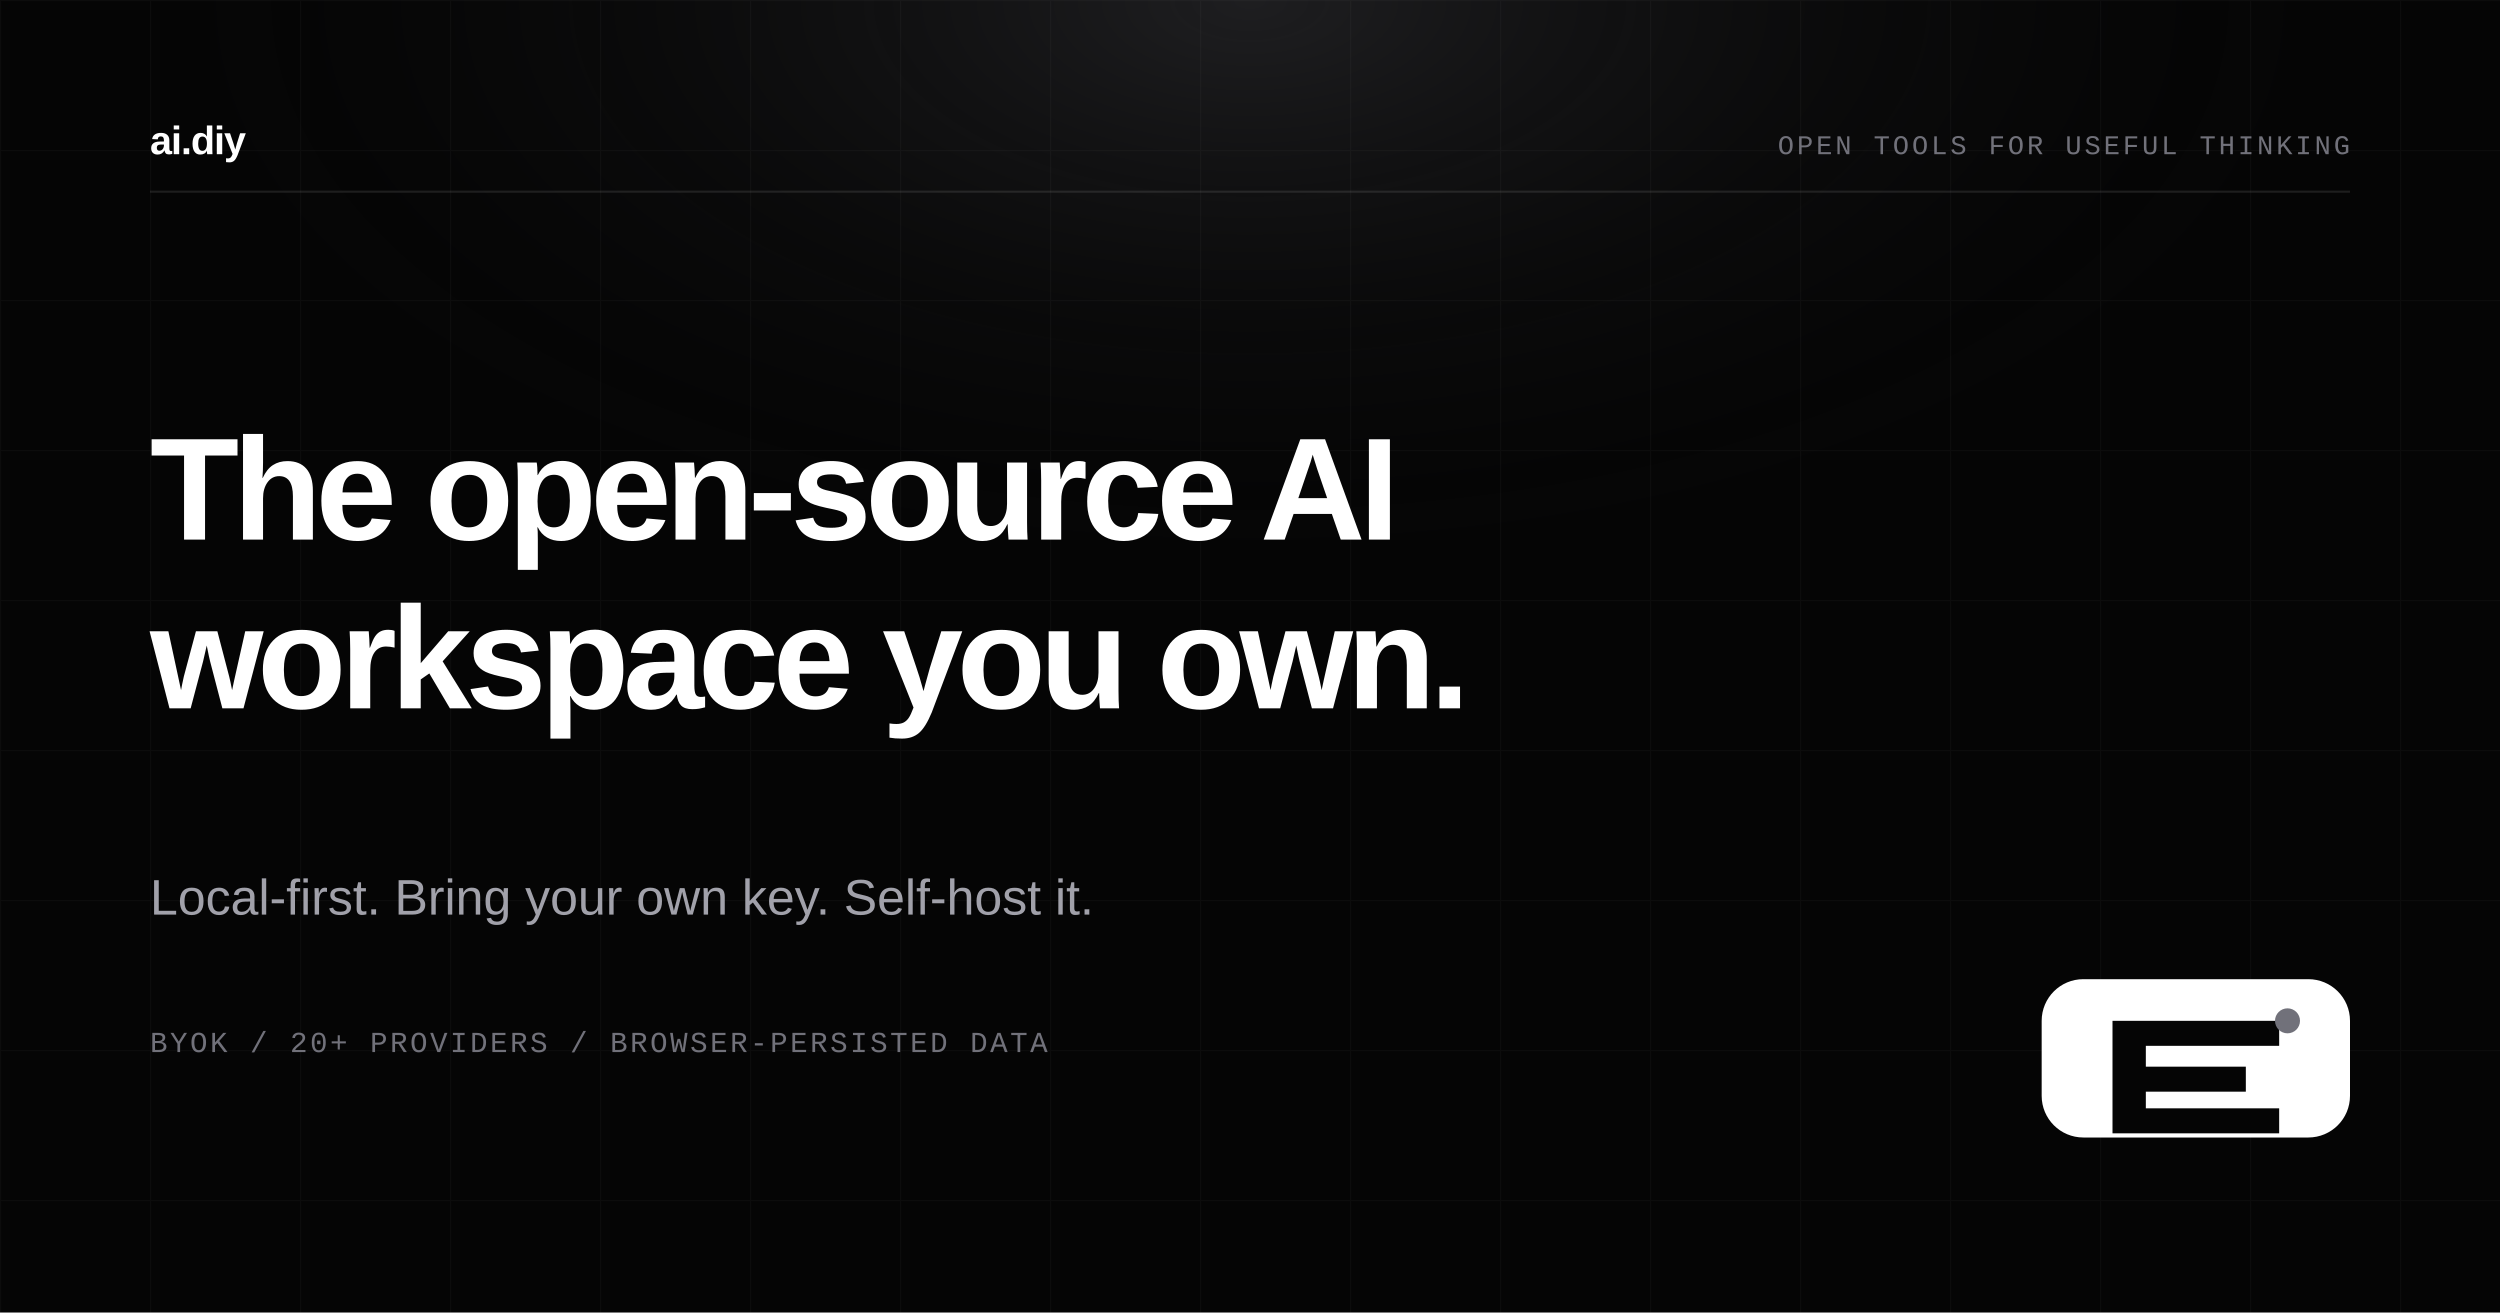
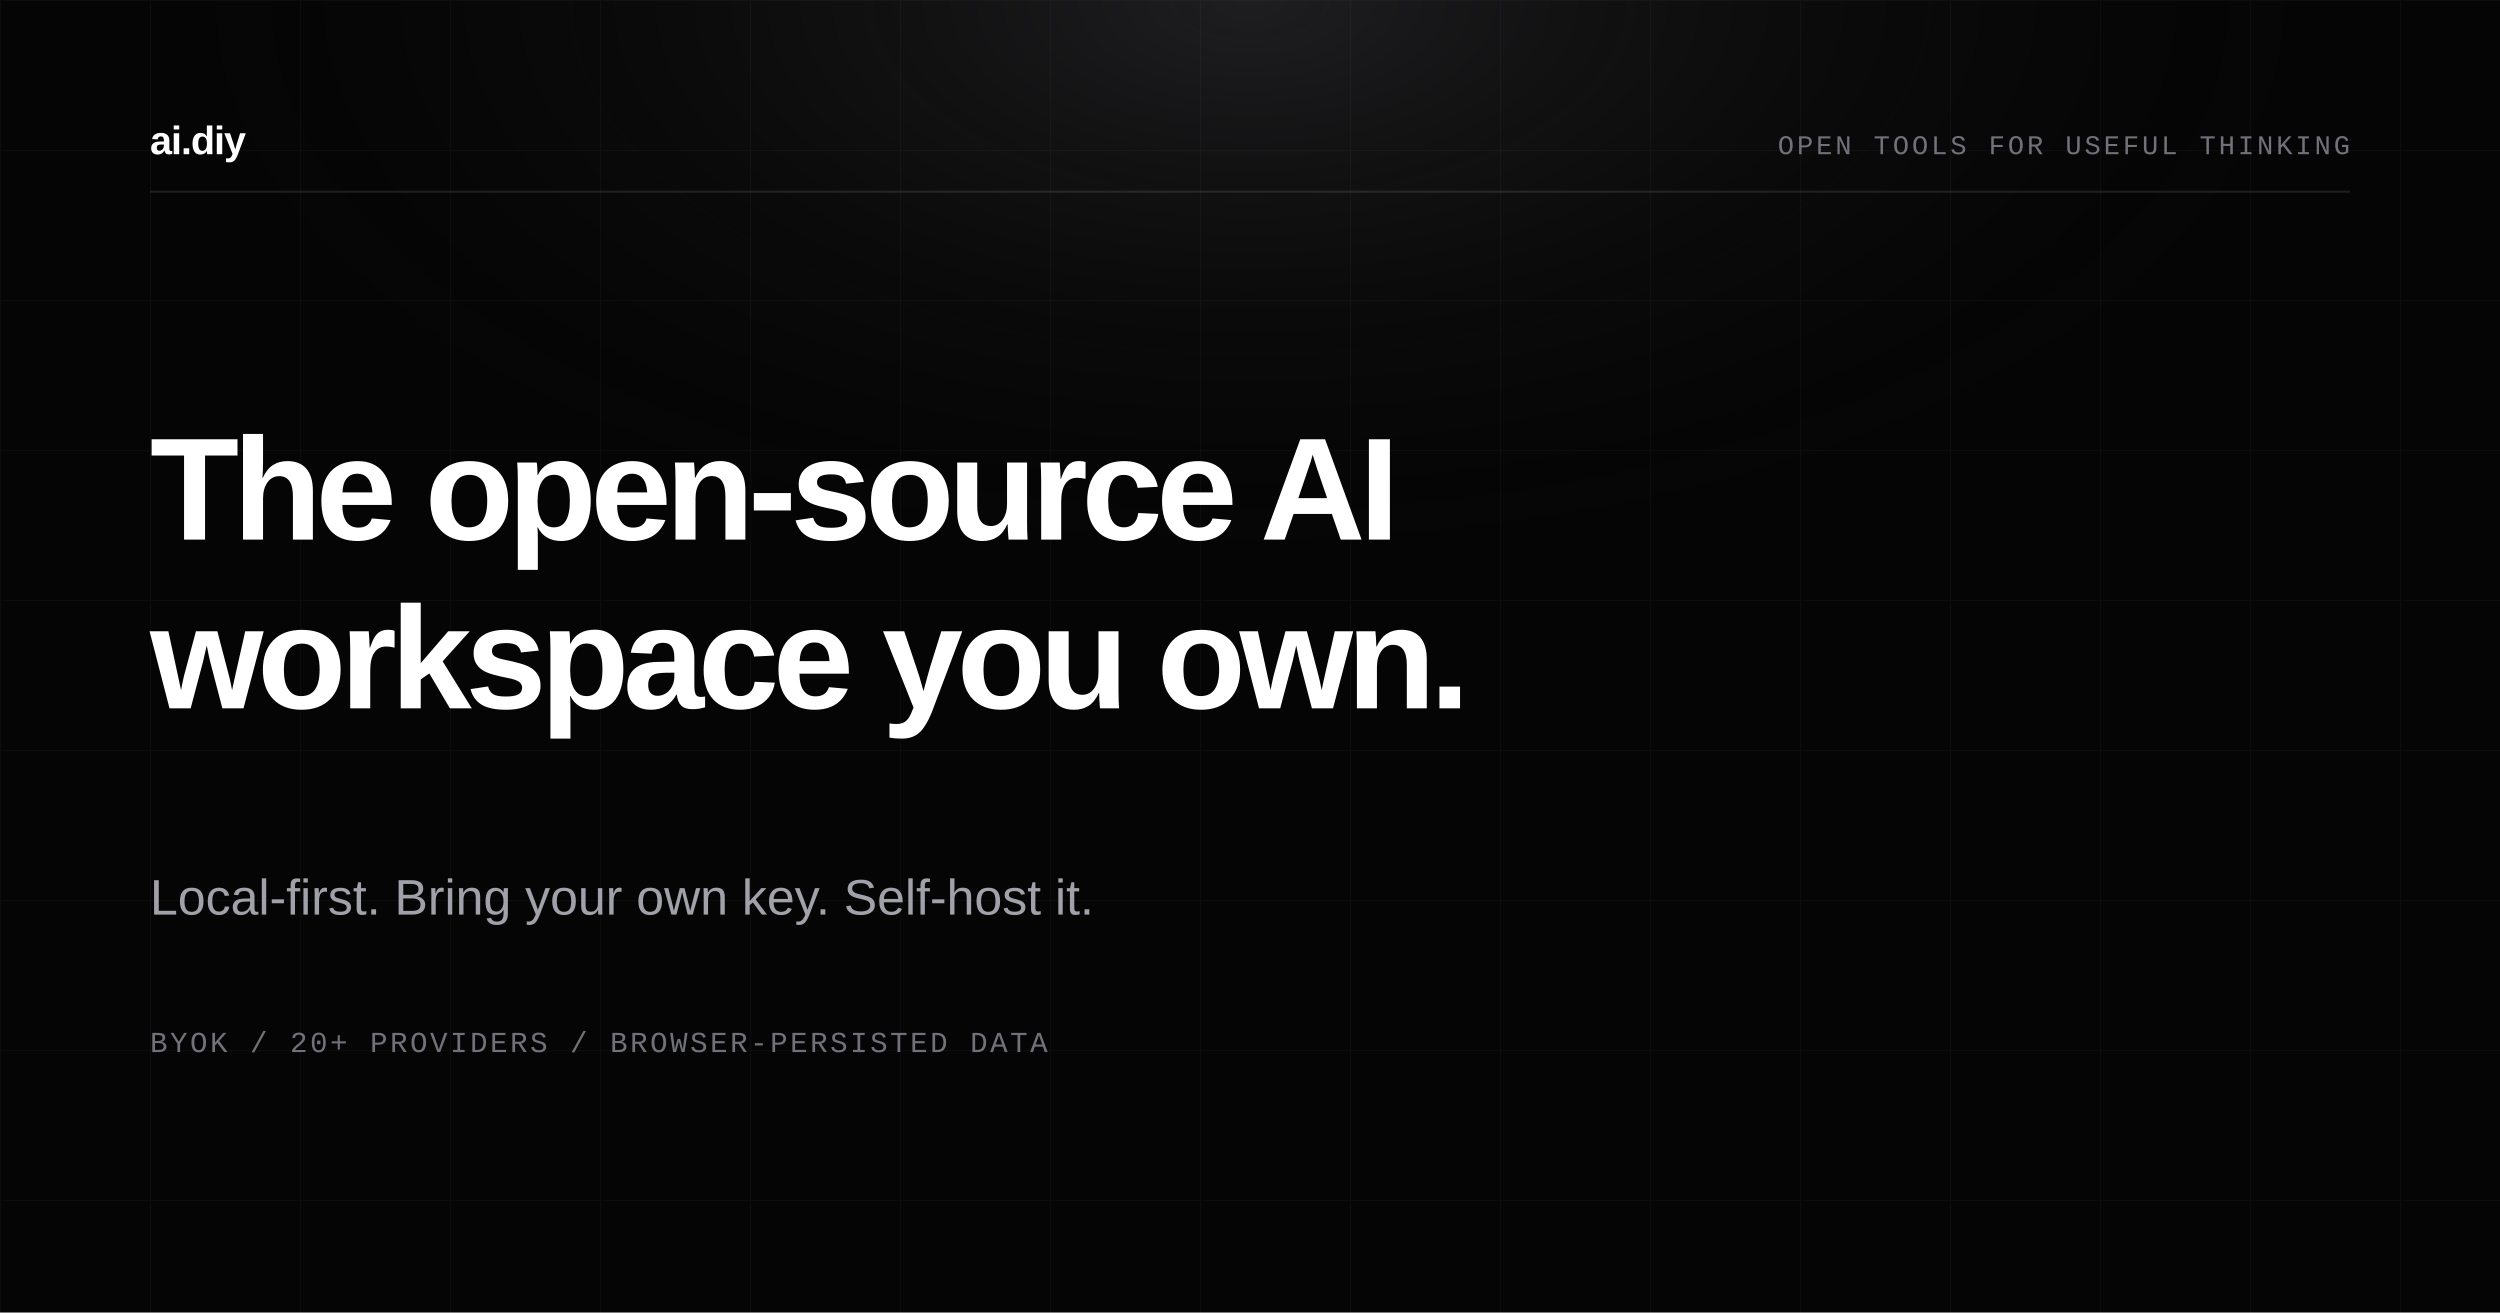
<svg xmlns="http://www.w3.org/2000/svg" width="1200" height="630" viewBox="0 0 1200 630" role="img" aria-labelledby="title desc">
  <defs>
    <radialGradient id="atmosphere" cx="50%" cy="0%" r="80%">
      <stop offset="0" stop-color="#27272a" stop-opacity="0.75" />
      <stop offset="0.56" stop-color="#050505" stop-opacity="0" />
    </radialGradient>
    <pattern id="grid" width="72" height="72" patternUnits="userSpaceOnUse">
      <path d="M72 0H0V72" fill="none" stroke="#fff" stroke-opacity="0.055" />
    </pattern>
    <linearGradient id="rule" x1="0" x2="1">
      <stop offset="0" stop-color="#fff" stop-opacity="0.5" />
      <stop offset="1" stop-color="#fff" stop-opacity="0" />
    </linearGradient>
  </defs>
  <rect width="1200" height="630" fill="#050505" />
  <rect width="1200" height="630" fill="url(#atmosphere)" />
  <rect width="1200" height="630" fill="url(#grid)" opacity="0.5" />
  <path d="M72 92H1128" stroke="#fff" stroke-opacity="0.1" />
  <text x="72" y="74" fill="#fff" font-family="Arial, Helvetica, sans-serif" font-size="19" font-weight="700" letter-spacing="-0.5">ai.diy</text>
  <text x="1128" y="74" text-anchor="end" fill="#71717a" font-family="Courier New, monospace" font-size="13" letter-spacing="1.4">OPEN TOOLS FOR USEFUL THINKING</text>
  <text x="72" y="259" fill="#fff" font-family="Arial, Helvetica, sans-serif" font-size="70" font-weight="600" letter-spacing="-3">The open-source AI</text>
  <text x="72" y="340" fill="#fff" font-family="Arial, Helvetica, sans-serif" font-size="70" font-weight="600" letter-spacing="-3">workspace you own.</text>
  <path d="M72 388H548" stroke="url(#rule)" stroke-width="2" />
  <text x="72" y="439" fill="#a1a1aa" font-family="Arial, Helvetica, sans-serif" font-size="24">Local-first. Bring your own key. Self-host it.</text>
  <text x="72" y="505" fill="#71717a" font-family="Courier New, monospace" font-size="14" letter-spacing="1.2">BYOK   /   20+ PROVIDERS   /   BROWSER-PERSISTED DATA</text>
-   <g transform="translate(980 470)">
-     <rect width="148" height="76" rx="20" fill="#fff" />
-     <path d="M34 20h80v12H50v10h48v12H50v8h64v12H34z" fill="#050505" />
-     <circle cx="118" cy="20" r="6" fill="#71717a" />
-   </g>
</svg>
